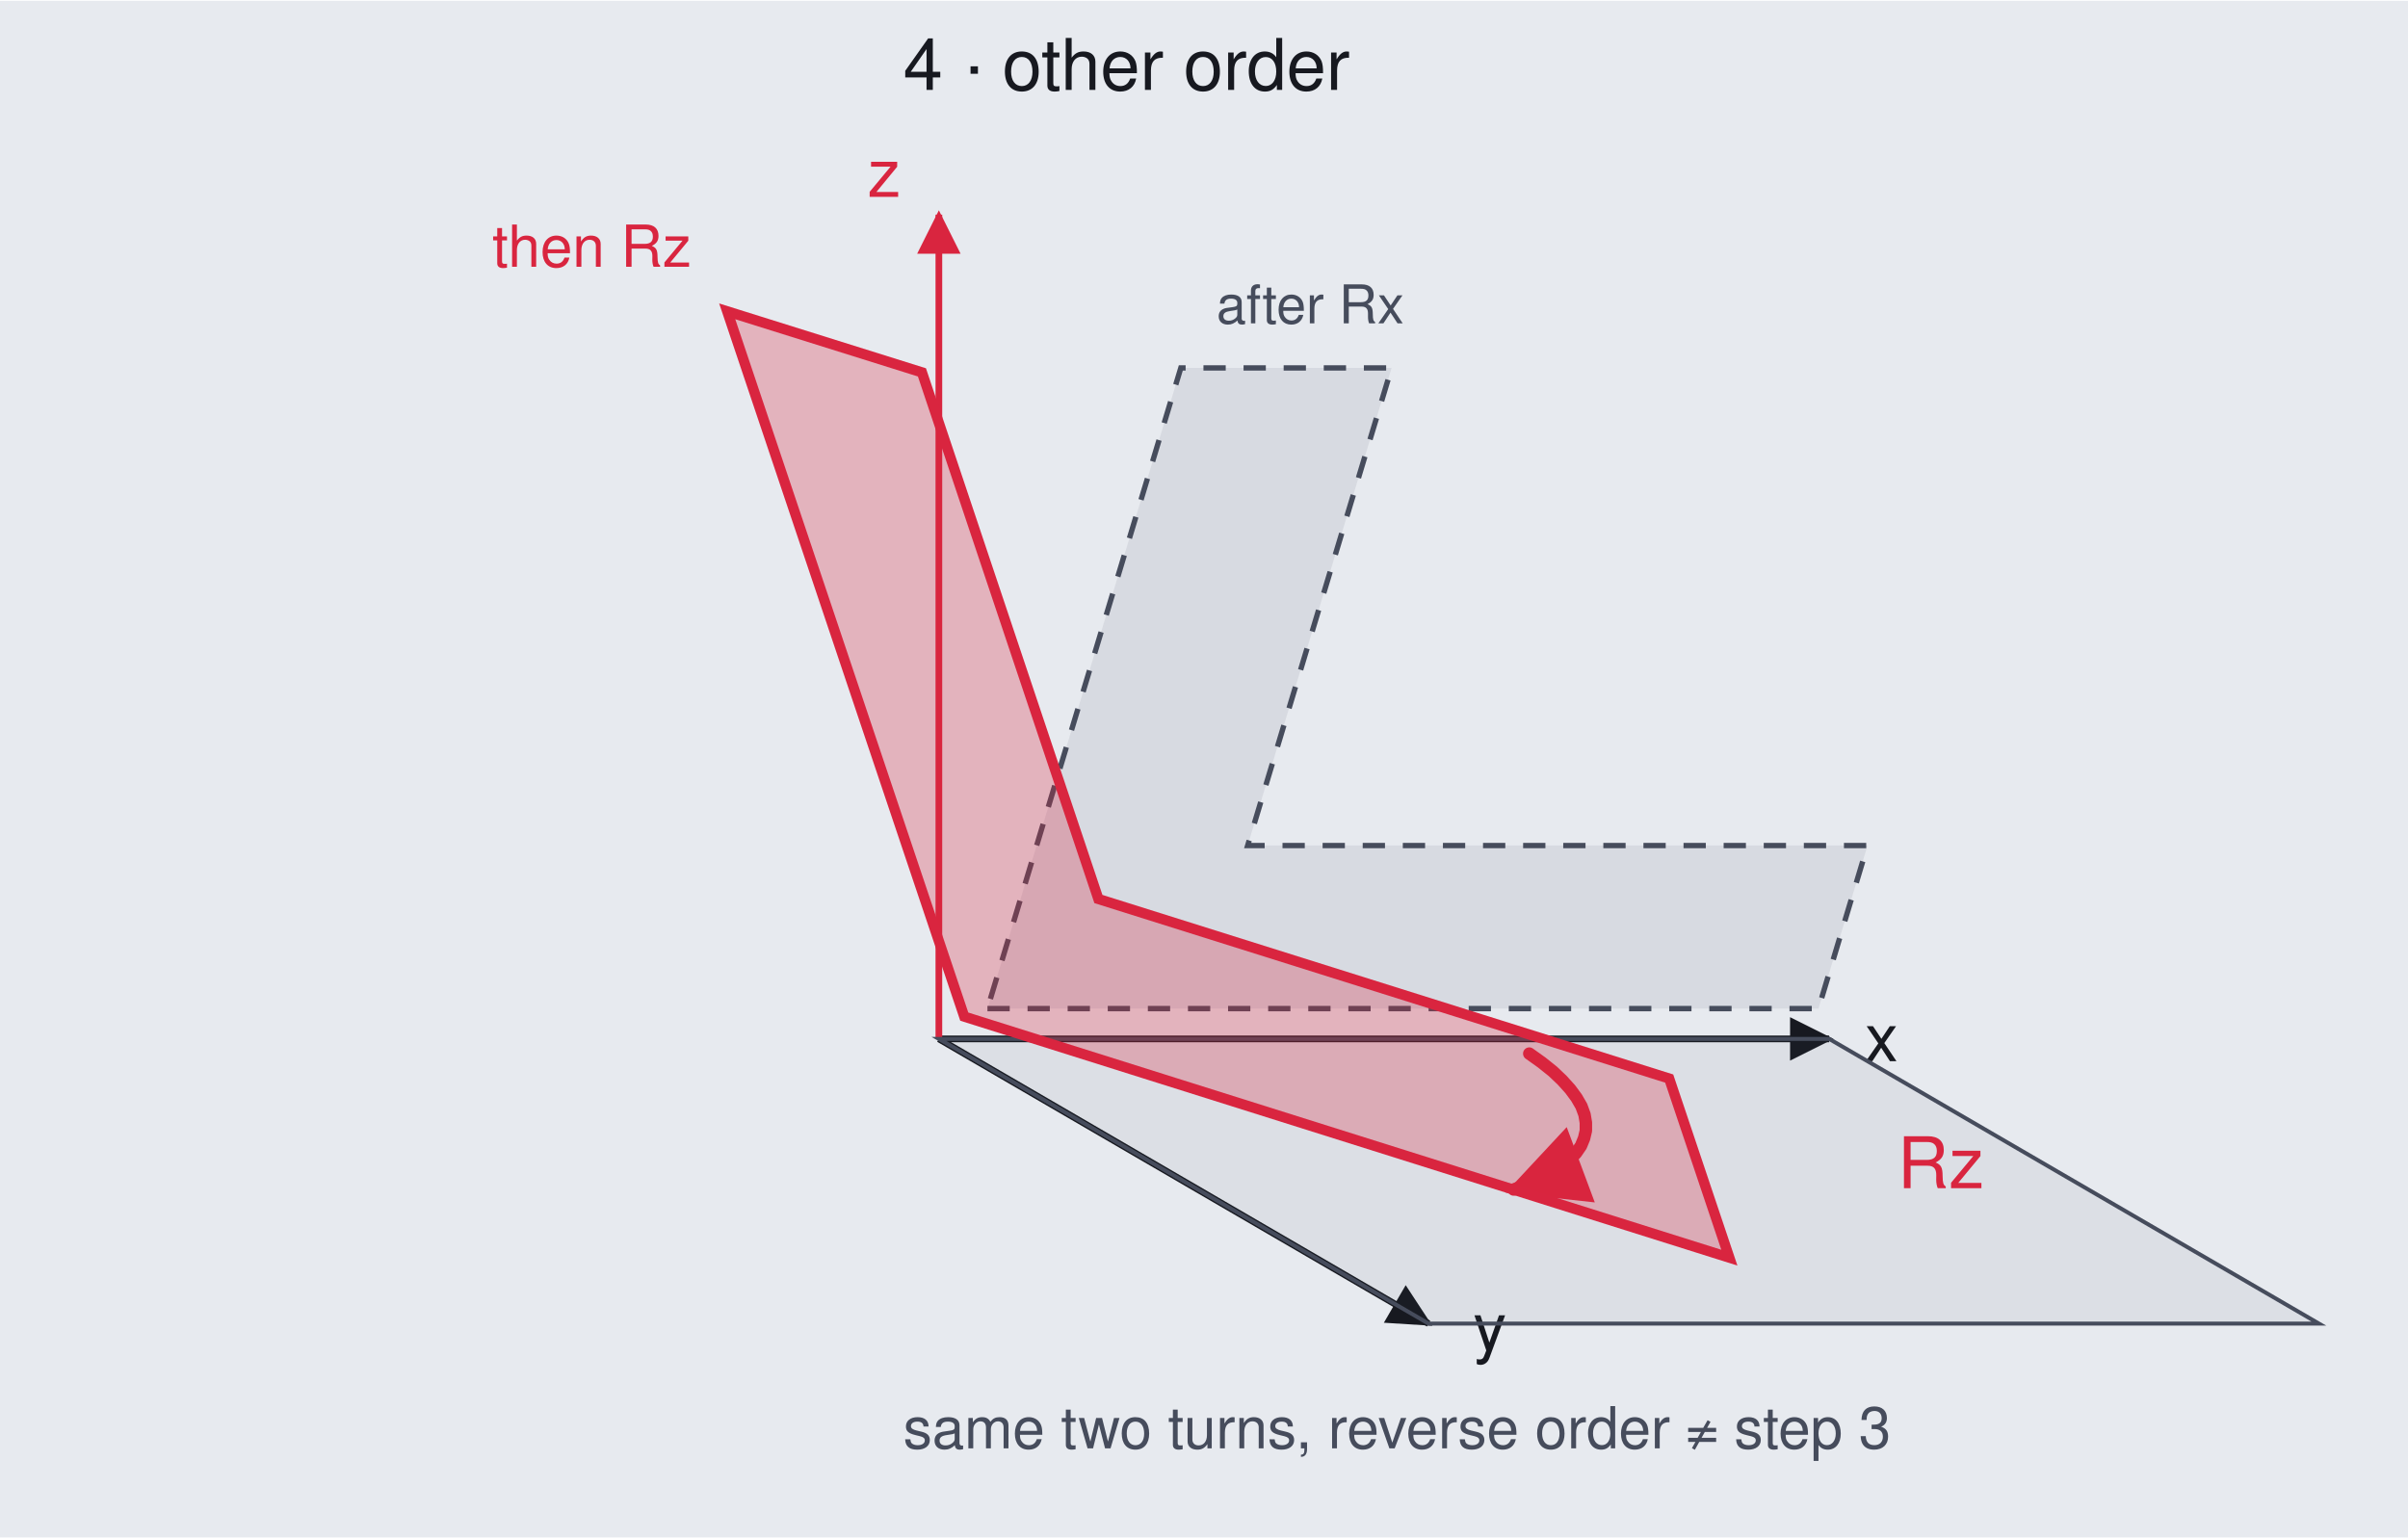
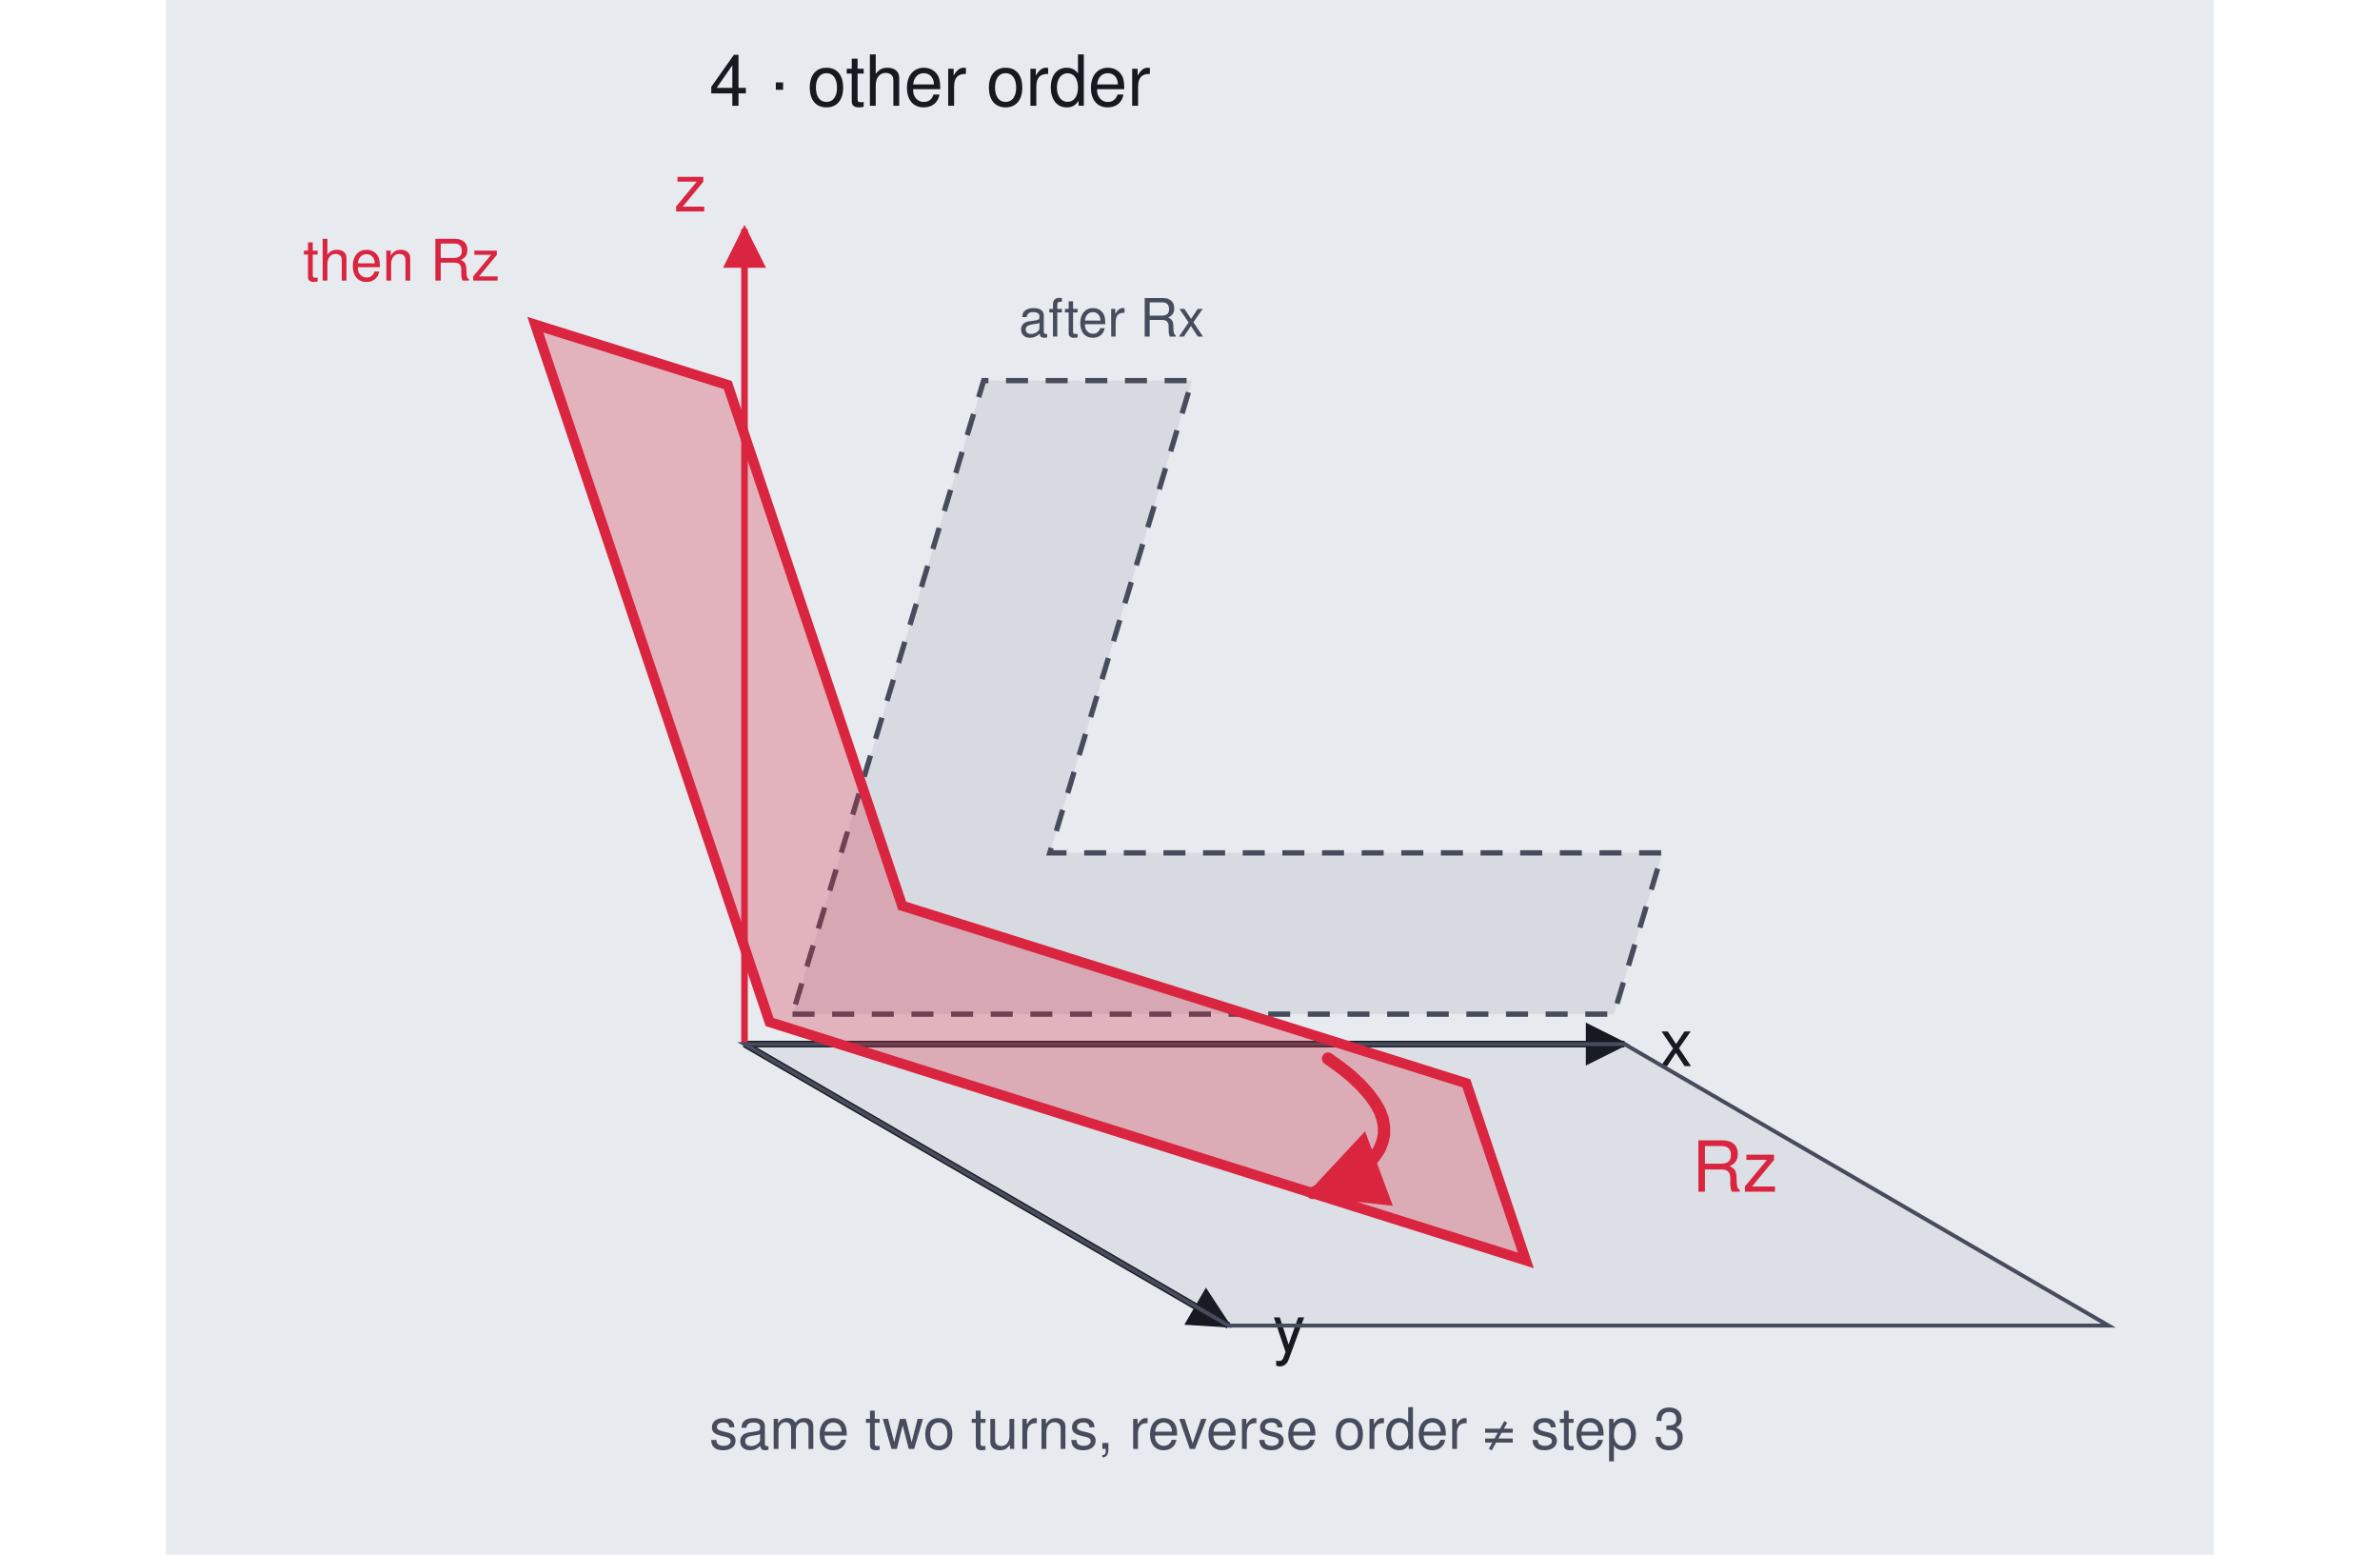
- <svg xmlns="http://www.w3.org/2000/svg" viewBox="-120.7 -23.0 540.4 344.9" width="540" height="345" role="img">
-   <rect x="-120.7" y="-23.0" width="540.4" height="344.9" fill="#e7eaef" />
+ <svg xmlns="http://www.w3.org/2000/svg" viewBox="-41.3 -27.0 464.9 352.9" width="490" height="320" role="img">
+   <rect x="-41.3" y="-27.0" width="464.9" height="352.9" fill="#e7eaef" />
  <defs>
    <marker id="s4-ink" viewBox="0 0 10 10" refX="9" refY="5" markerWidth="6.5" markerHeight="6.5" orient="auto">
      <path d="M0,0 L10,5 L0,10 z" fill="#171920" />
    </marker>
    <marker id="s4-coral" viewBox="0 0 10 10" refX="9" refY="5" markerWidth="6.5" markerHeight="6.5" orient="auto">
      <path d="M0,0 L10,5 L0,10 z" fill="#d9253f" />
    </marker>
    <marker id="s4-blue" viewBox="0 0 10 10" refX="9" refY="5" markerWidth="6.5" markerHeight="6.5" orient="auto">
      <path d="M0,0 L10,5 L0,10 z" fill="#3c00f7" />
    </marker>
  </defs>
  <line x1="90.0" y1="210.0" x2="289.8" y2="210.0" stroke="#171920" stroke-width="1.5" fill="none" marker-end="url(#s4-ink)" />
  <text x="297.8" y="215.0" font-family="ui-monospace, GeistMonoVariableVF, Helvetica, monospace" font-size="15" fill="#171920" text-anchor="start">x</text>
  <line x1="90.0" y1="210.0" x2="199.9" y2="273.9" stroke="#171920" stroke-width="1.5" fill="none" marker-end="url(#s4-ink)" />
  <text x="209.9" y="279.9" font-family="ui-monospace, GeistMonoVariableVF, Helvetica, monospace" font-size="15" fill="#171920" text-anchor="start">y</text>
  <line x1="90.0" y1="210.0" x2="90.0" y2="25.0" stroke="#d9253f" stroke-width="1.5" fill="none" marker-end="url(#s4-coral)" />
  <text x="74.0" y="21.0" font-family="ui-monospace, GeistMonoVariableVF, Helvetica, monospace" font-size="15" fill="#d9253f" text-anchor="start">z</text>
  <polygon points="90.0,210.0 289.8,210.0 399.7,273.9 199.9,273.9" fill="#464c5c" fill-opacity="0.07" stroke="#464c5c" stroke-width="0.9" />
  <text x="82.0" y="-3.0" font-family="ui-monospace, GeistMonoVariableVF, Helvetica, monospace" font-size="16" fill="#171920" text-anchor="start">4 · other order</text>
  <path d="M222.5,213.3 L225.3,215.3 L227.8,217.3 L229.9,219.3 L231.7,221.3 L233.1,223.2 L234.2,225.1 L234.9,227.0 L235.2,228.8 L235.2,230.6 L234.8,232.3 L234.1,234.0 L233.0,235.6 L231.5,237.2 L229.7,238.6 L227.6,240.1 L225.1,241.4 L222.2,242.6 L219.0,243.8" fill="none" stroke="#d9253f" stroke-width="2.8" stroke-linecap="round" stroke-linejoin="round" />
  <polygon points="217.2,244.5 230.9,229.8 237.2,246.7" fill="#d9253f" />
  <text x="305.1" y="243.5" font-family="ui-monospace, GeistMonoVariableVF, Helvetica, monospace" font-size="16" fill="#d9253f" text-anchor="start">Rz</text>
  <polygon points="100.9,203.2 287.4,203.2 298.4,166.6 159.3,166.6 191.6,59.4 144.3,59.4" fill="#464c5c" fill-opacity="0.1" stroke="#464c5c" stroke-width="1.2" stroke-dasharray="5 4" />
  <text x="152.3" y="49.4" font-family="ui-monospace, GeistMonoVariableVF, Helvetica, monospace" font-size="12" fill="#464c5c" text-anchor="start">after Rx</text>
  <polygon points="95.7,205.0 267.4,259.1 253.9,218.9 125.8,178.6 86.2,60.4 42.5,46.7" fill="#d9253f" fill-opacity="0.28" stroke="#d9253f" stroke-width="2.3" />
  <text x="34.5" y="36.7" font-family="ui-monospace, GeistMonoVariableVF, Helvetica, monospace" font-size="13" fill="#d9253f" text-anchor="end">then Rz</text>
  <text x="82.0" y="301.9" font-family="ui-monospace, GeistMonoVariableVF, Helvetica, monospace" font-size="13" fill="#464c5c" text-anchor="start">same two turns, reverse order ≠ step 3</text>
</svg>
